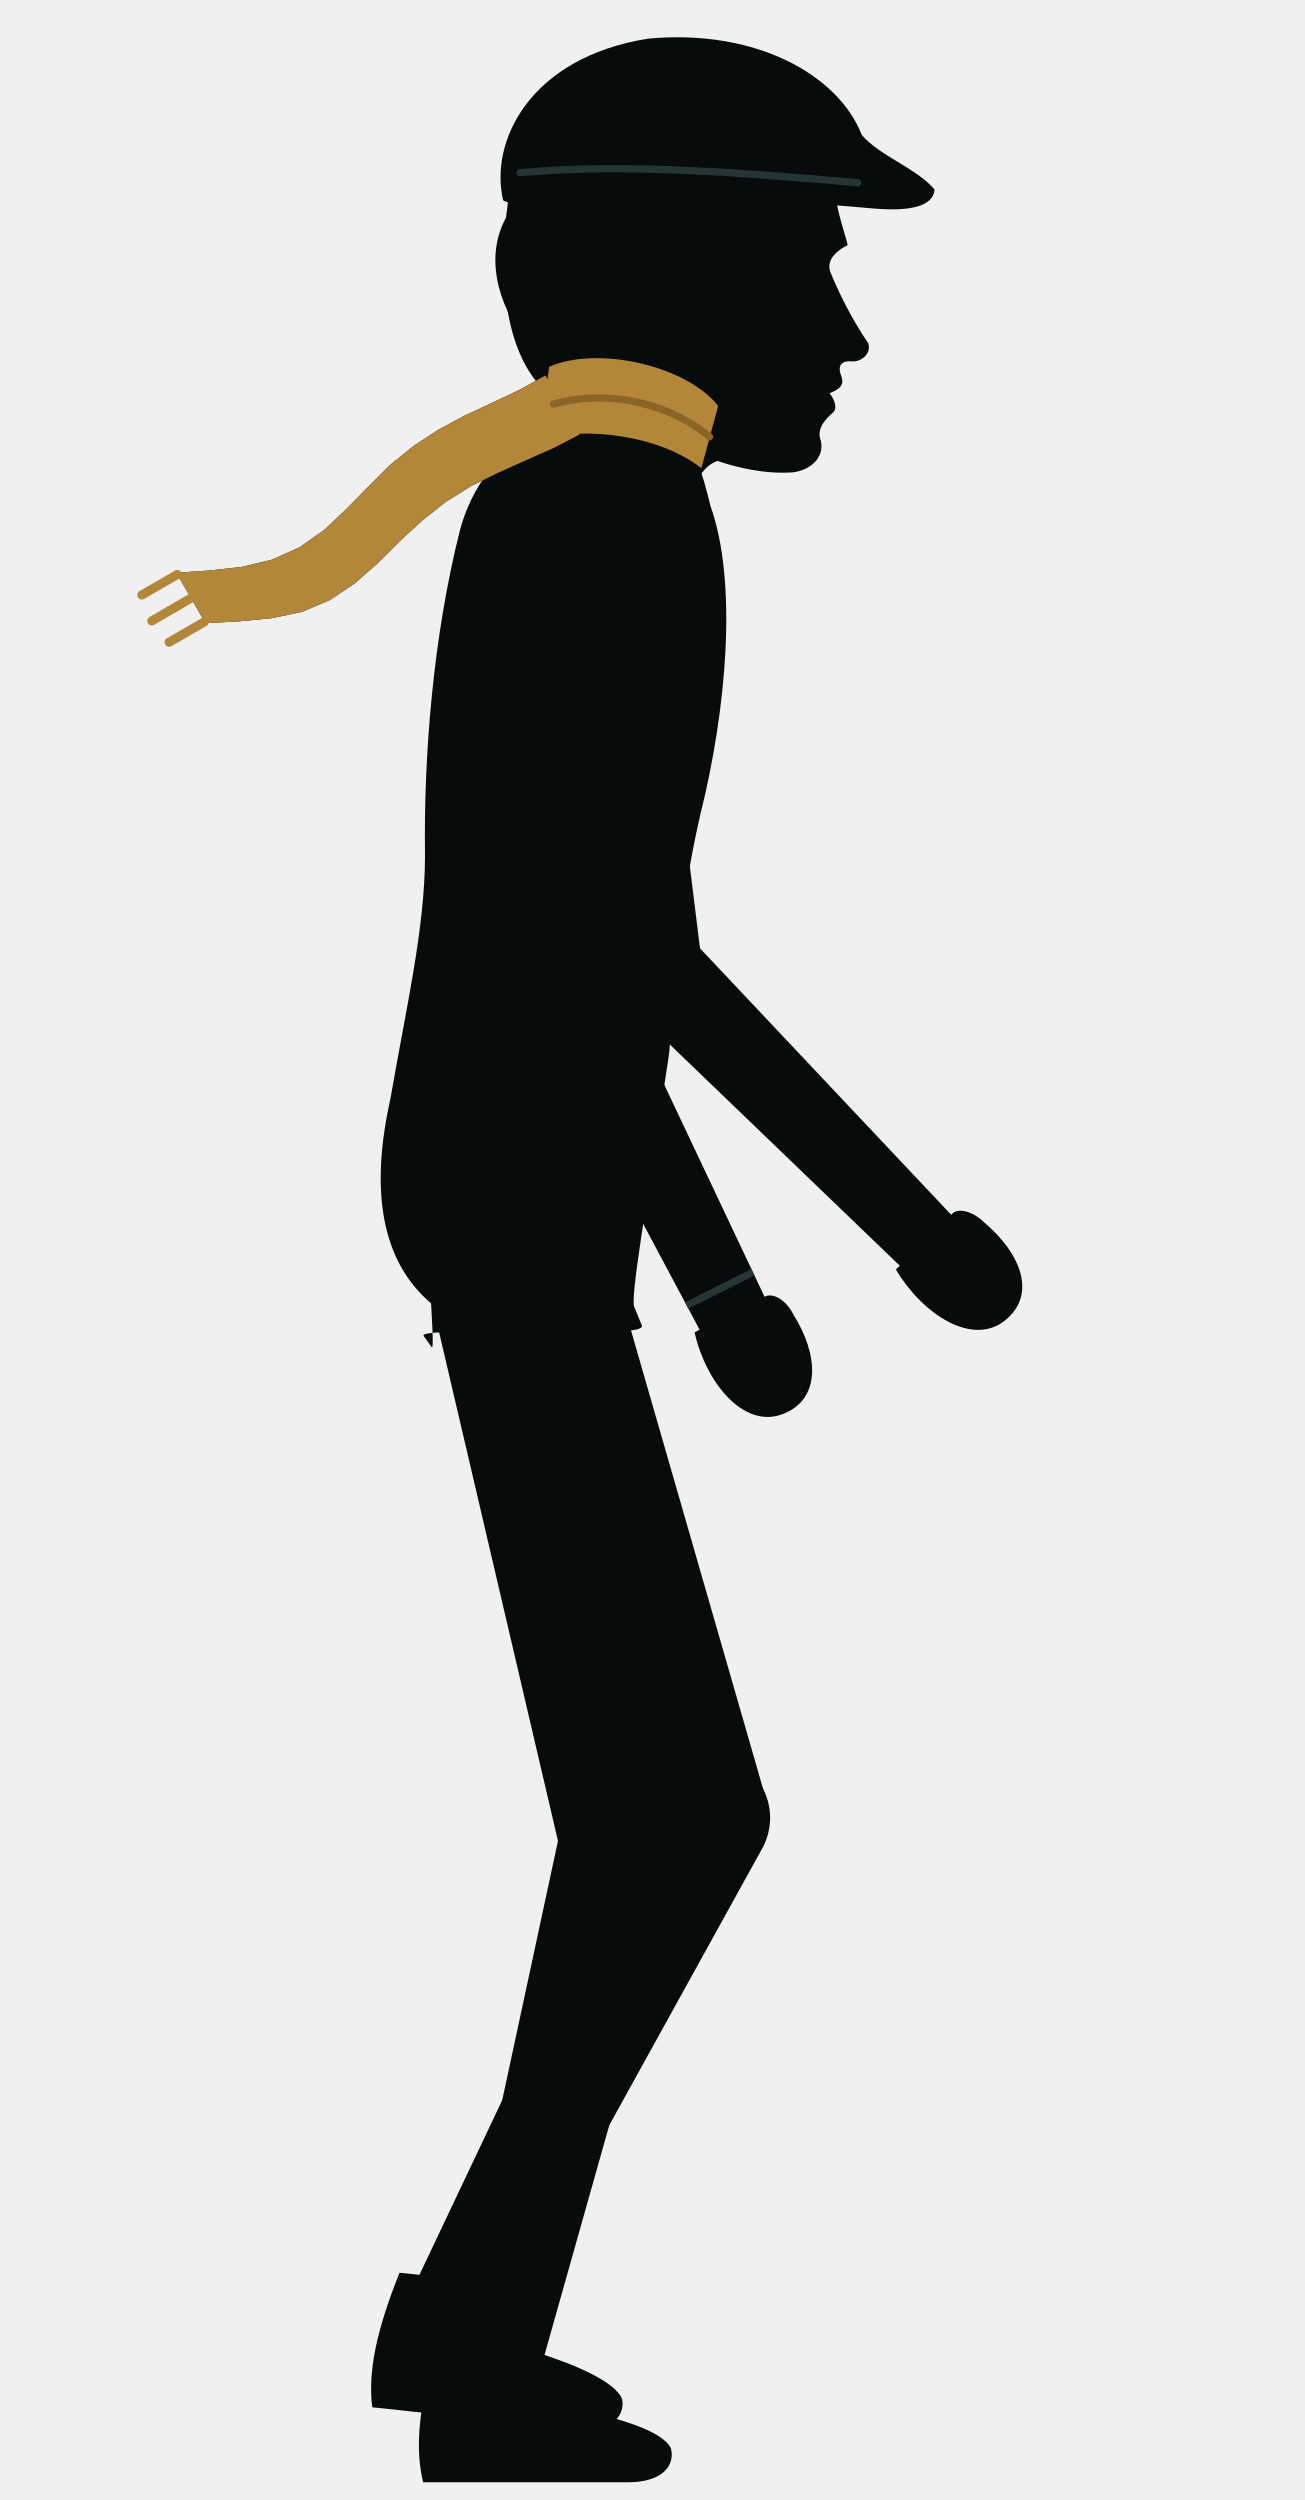
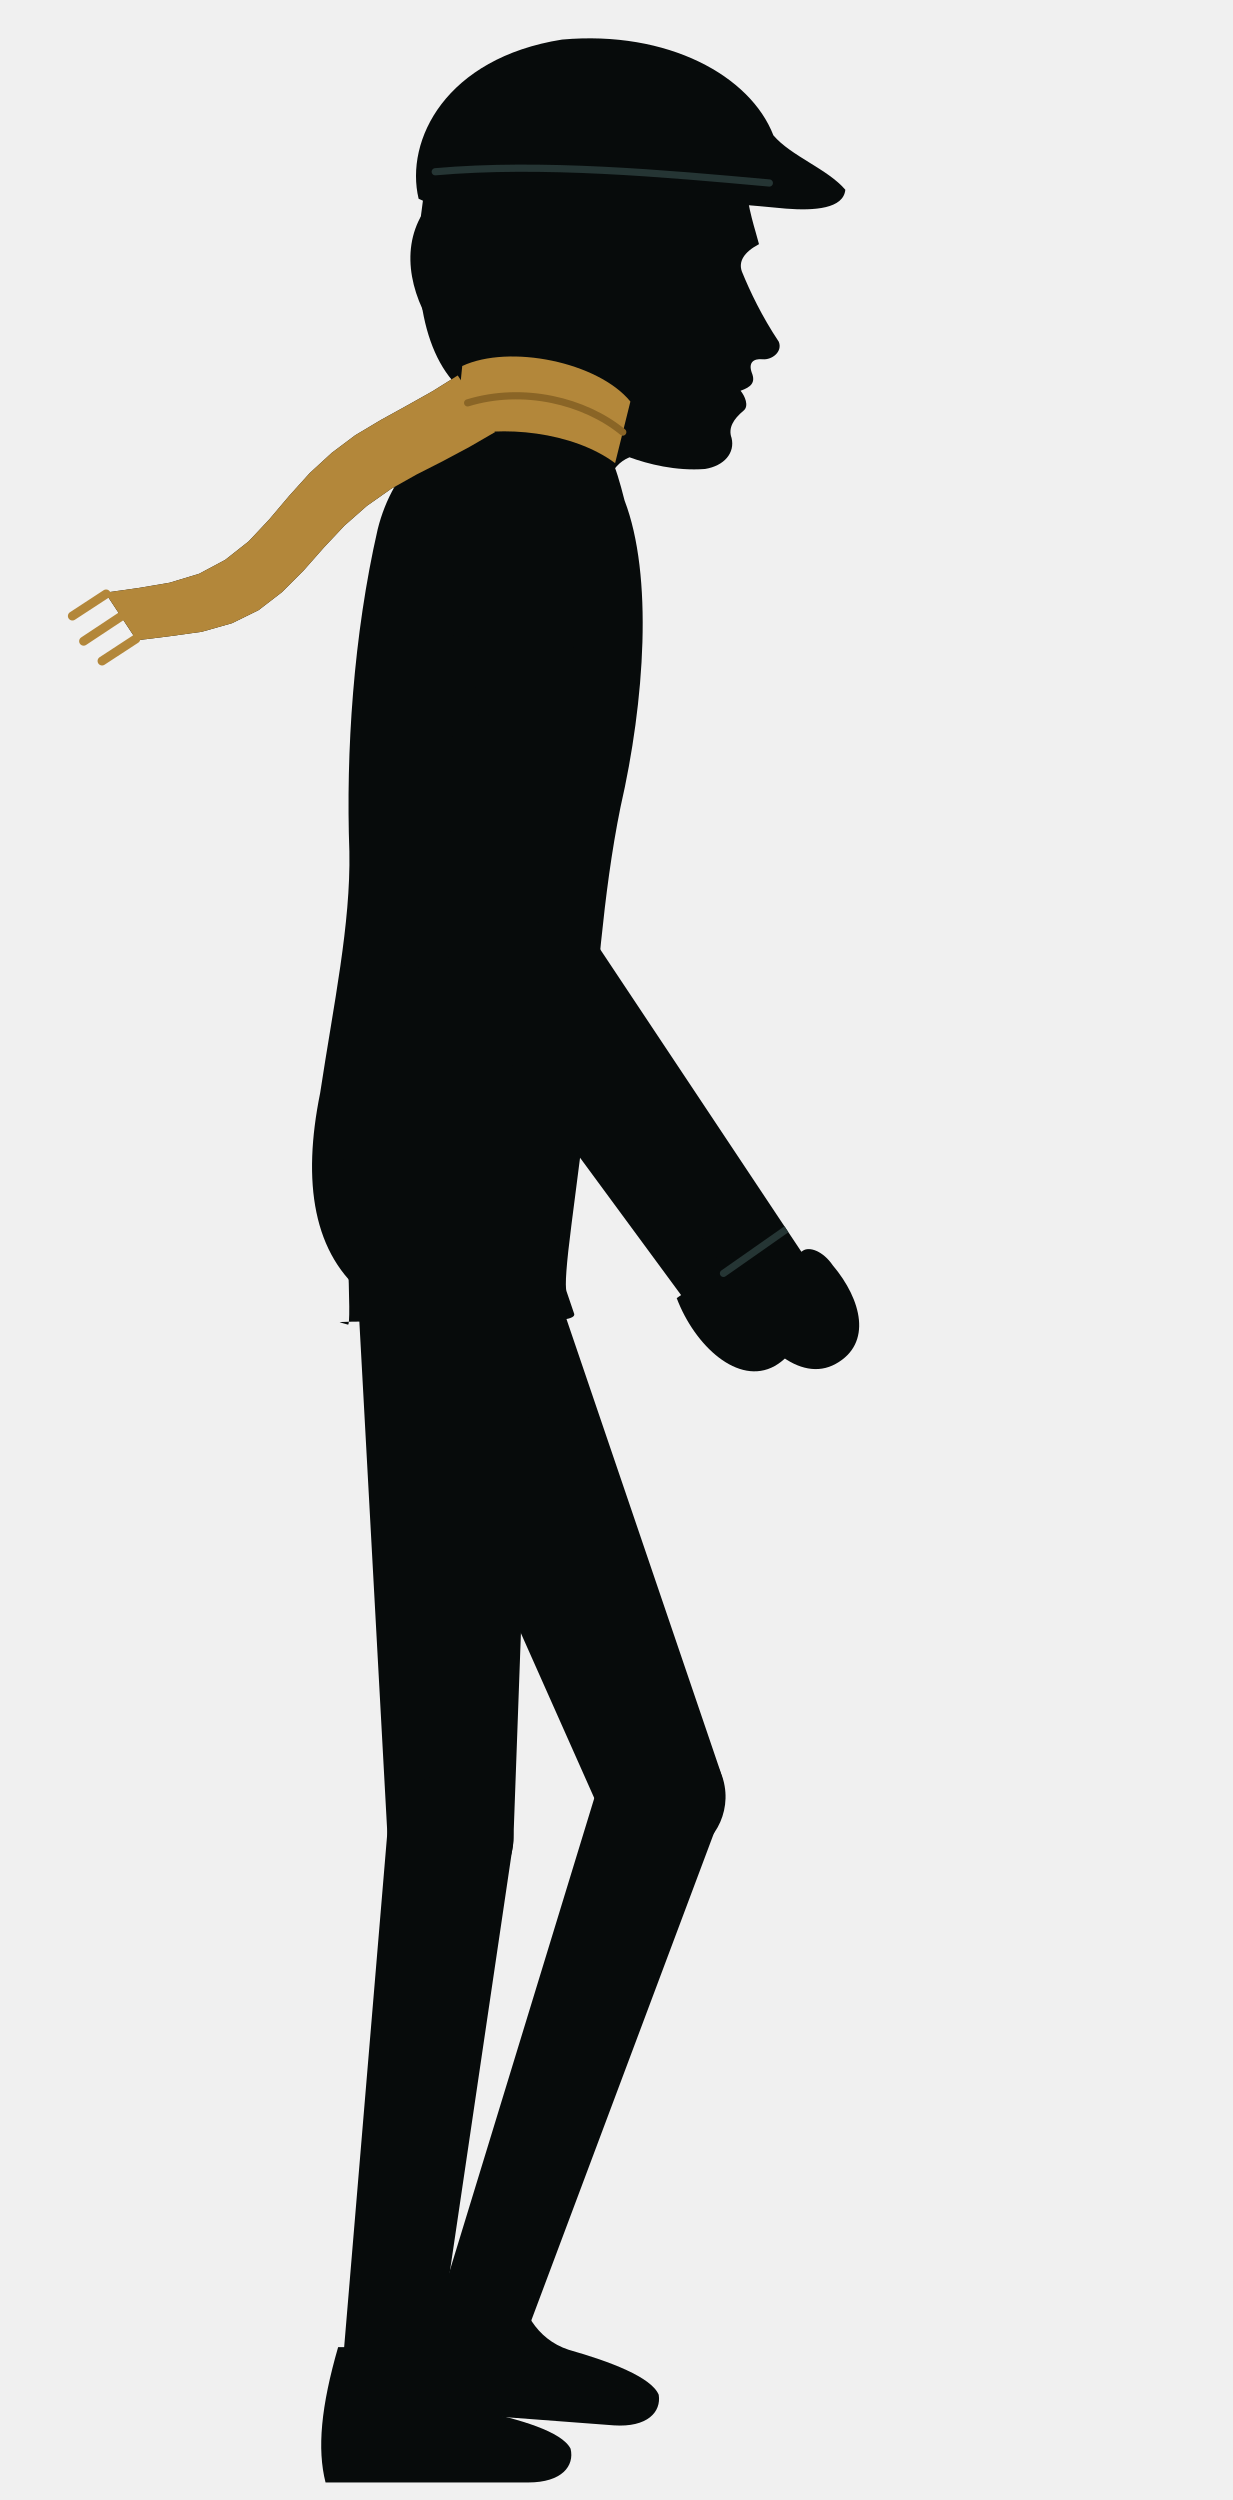
- <svg xmlns="http://www.w3.org/2000/svg" viewBox="-113 -548 287 550" width="287" height="550">
+ <svg xmlns="http://www.w3.org/2000/svg" viewBox="-99 -554 274 556" width="274" height="556">
  <defs>
    <g id="joueur-pas-19">
-       <path d="M-19.5 -268.2 L10.5 -139.8 A14 14 0 0 0 38 -144.9 L19.8 -275.6 A20 20 0 1 0 -19.5 -268.2 Z" />
-       <path d="M10.4 -146 L-16.5 -20.9 A10 10 0 0 0 2.9 -16.1 L37.6 -139.2 A14 14 0 1 0 10.4 -146 Z" />
-       <path d="M -17.1 -32 C -20.8 -18.8 -21.8 -9.4 -19.9 -1.9 L 25.2 -1.9 C 32.7 -1.9 35.6 -5.6 34.6 -9.4 C 32.7 -13.2 23.3 -16 13.9 -17.9 C 6.4 -19.7 2.7 -26.3 1.7 -32 Z" />
-       <path d="M-18.6 -265.5 L29.2 -142.7 A14 14 0 0 0 55.7 -151.6 L19.2 -278.3 A20 20 0 1 0 -18.6 -265.5 Z" />
-       <path d="M29.6 -153.7 L-25.2 -38.1 A10 10 0 0 0 -7.4 -29 L54.5 -141 A14 14 0 1 0 29.6 -153.7 Z" />
-       <path d="M -25.1 -48 C -30.2 -35.3 -32.1 -26.1 -31.1 -18.4 L 13.8 -13.6 C 21.3 -12.8 24.5 -16.3 23.9 -20.1 C 22.5 -24 13.4 -27.9 4.3 -30.7 C -3 -33.4 -6 -40.3 -6.4 -46 Z" />
-       <path d="M 13.5 -456.5 C 2.1 -453.9 -8.1 -445.1 -11.8 -431.4 C -17.7 -408 -19.8 -382 -19.5 -359.8 C -19.5 -343.7 -23.7 -326.1 -27.1 -306.3 C -31.5 -286.7 -29.5 -270.4 -17.6 -260.8 L 11.9 -255.2 C 23.8 -261.8 29.3 -281.3 32.2 -305.1 C 35.1 -328.9 36.5 -348.9 41 -368.5 C 46.9 -392 49.3 -419.9 43.3 -436.7 C 41.3 -445 39.8 -449.3 36.1 -451.7 Z" />
-       <path d="M-11.5 -334.7 Q-23.5 -336.1 -22.3 -319.1 L-18.6 -267.8 Q-17.4 -250.8 -18 -251.6 L-19.8 -254.1 Q-20.4 -255 -10.5 -255 L19 -255 Q28.8 -255 28.2 -256.4 L26.5 -260.6 Q26 -262.1 28 -275.4 L34.1 -315.5 Q36.1 -328.8 24.2 -330.3 Z" />
-       <path d="M5.7 -429.9 L21.6 -333.2 A10 10 0 0 0 41.4 -336.1 L29.4 -433.3 A12 12 0 1 0 5.7 -429.9 Z" />
-       <path d="M24.6 -327.6 L85.1 -269.4 A8 8 0 0 0 96.4 -280.6 L38.8 -341.7 A10 10 0 1 0 24.6 -327.6 Z" />
-       <path d="M 84.1 -268.7 C 89.9 -258.9 100.9 -251.7 108.1 -257.5 C 115.3 -263.3 111.4 -272.4 103.6 -279 C 101 -281.6 97.8 -282.3 96.5 -281 Z" />
-       <path d="M5.5 -432.5 L0.3 -334.6 A10 10 0 0 0 20.3 -333.2 L29.5 -430.7 A12 12 0 1 0 5.5 -432.5 Z" />
-       <path d="M1.5 -329.4 L41 -255.3 A8 8 0 0 0 55.3 -262.5 L19.4 -338.4 A10 10 0 1 0 1.5 -329.4 Z" />
-       <path d="M 39.8 -254.9 C 42.3 -243.8 50.6 -233.6 59.2 -236.9 C 67.8 -240.2 67 -250.1 61.6 -258.7 C 60 -262 57.1 -263.6 55.4 -262.8 Z" />
-       <path d="M 11.9 -434.6 C 12.8 -445.2 11.4 -453.8 8.8 -460.4 C -1.2 -467.7 -3.9 -484.9 -1.2 -503.9 C 1.7 -524.9 19.8 -537.1 39.9 -536.4 C 58.9 -534.8 69.6 -523.2 70.4 -508.2 C 70.9 -501.8 72.7 -497.4 73.5 -494.1 C 70.1 -492.3 68.9 -490.3 69.7 -488.1 C 71.5 -483.7 74.2 -478.1 78 -472.5 C 78.8 -470.3 76.5 -468.3 74.4 -468.5 C 72.3 -468.7 71.2 -467.7 72 -465.5 C 72.9 -463.3 71.8 -462.4 69.5 -461.5 C 70.5 -460.3 71.4 -458.1 70.2 -457.2 C 67.9 -455.2 66.7 -453.2 67.6 -451 C 68.3 -447.8 66 -444.8 61.6 -444.1 C 55.2 -443.6 49 -445.2 44.8 -446.6 C 40.4 -444.9 38.9 -439.7 38.3 -432.3 Z" />
-       <path d="M 0.9 -503.7 C -6.2 -495.8 -5 -485 0.6 -476 C 2.2 -482.3 5.7 -486.2 6.3 -492.6 C 8 -488.1 10 -485.9 12.1 -485.7 Z" />
-       <path d="M -2.3 -503.9 C -5.4 -517 3.7 -535.4 29.6 -539.5 C 53.2 -541.7 71.4 -531.6 76.6 -518.3 C 80.5 -513.7 88.8 -510.9 92.6 -506.3 C 92.3 -502.1 85.8 -501.6 79.5 -502.1 C 64.7 -503.4 41.5 -505.4 22.2 -503.9 C 11.4 -502.7 2.8 -501.4 -2.3 -503.9 Z" />
-       <path d="M 7.8 -467.3 C 18.4 -472 38 -467.6 45 -458.7 L 41.3 -445 C 32.1 -452.2 16.2 -454.2 5.8 -451.4 Z" />
-       <path d="M7 -465.4 L1.2 -462.2 L-4.7 -459.4 L-10.7 -456.6 L-16.5 -453.5 L-22 -449.9 L-27.2 -445.7 L-32 -440.9 L-36.8 -436 L-41.7 -431.4 L-47.1 -427.6 L-53.1 -424.9 L-59.7 -423.3 L-66.9 -422.5 L-74.2 -422 L-67.8 -410.9 L-60.4 -411.3 L-53.2 -412 L-46.5 -413.4 L-40.4 -416 L-34.9 -419.7 L-29.9 -424.1 L-25.1 -428.9 L-20.1 -433.5 L-14.9 -437.6 L-9.3 -441.1 L-3.4 -444 L2.6 -446.7 L8.7 -449.4 L14.5 -452.4 Z" />
+       <path d="M-18.3 -269.8 L35.3 -149.3 A14 14 0 0 0 61.4 -159.5 L18.9 -284.4 A20 20 0 1 0 -18.3 -269.8 Z" />
+       <path d="M34.7 -159.1 L-2.7 -36.8 A10 10 0 0 0 16.3 -30.3 L61.2 -150.1 A14 14 0 1 0 34.7 -159.1 Z" />
+       <path d="M -2.4 -47.7 C -7.2 -34.9 -8.8 -25.6 -7.5 -18 L 37.5 -14.6 C 45 -14.1 48.1 -17.6 47.5 -21.4 C 45.9 -25.3 36.7 -28.8 27.5 -31.4 C 20.1 -33.8 16.8 -40.7 16.3 -46.4 Z" />
+       <path d="M-20 -276.9 L-12.8 -145.2 A14 14 0 0 0 15.2 -145.4 L20 -277.2 A20 20 0 1 0 -20 -276.9 Z" />
+       <path d="M-12.8 -147.1 L-23.5 -19.6 A10 10 0 0 0 -3.6 -17.3 L15.1 -143.9 A14 14 0 1 0 -12.8 -147.1 Z" />
+       <path d="M -23.8 -32 C -27.6 -18.8 -28.5 -9.4 -26.6 -1.9 L 18.5 -1.9 C 26 -1.9 28.8 -5.6 27.9 -9.4 C 26 -13.2 16.6 -16 7.2 -17.9 C -0.3 -19.7 -4.1 -26.3 -5 -32 Z" />
+       <path d="M 9.7 -461.9 C -1.6 -459 -11.6 -450 -15 -436.3 C -20.4 -412.7 -22.1 -386.8 -21.3 -364.6 C -21 -348.4 -24.8 -330.7 -27.8 -310.9 C -31.8 -291.2 -29.5 -274.9 -17.3 -265.6 L 12.3 -260.6 C 24.1 -267.5 29.1 -287 31.5 -310.9 C 33.9 -334.8 35 -354.8 39 -374.5 C 44.4 -398.1 46.3 -426 39.9 -442.7 C 37.8 -451 36.2 -455.2 32.4 -457.6 Z" />
+       <path d="M-12.8 -339.6 Q-24.7 -340.8 -24 -324.5 L-21.7 -275.6 Q-21 -259.3 -21.6 -259.4 L-23.4 -259.9 Q-24 -260.1 -13.3 -260.1 L18.6 -260.1 Q29.2 -260.1 28.7 -261.8 L27 -266.8 Q26.4 -268.5 28.1 -281.7 L33.2 -321.4 Q34.9 -334.7 23 -335.9 Z" />
+       <path d="M2.3 -437.5 L0.8 -339.5 A10 10 0 0 0 20.8 -338.8 L26.2 -436.7 A12 12 0 1 0 2.3 -437.5 Z" />
+       <path d="M2.8 -333.5 L52.6 -265.8 A8 8 0 0 0 65.7 -275 L19.2 -344.9 A10 10 0 1 0 2.8 -333.5 Z" />
+       <path d="M 51.5 -265.3 C 55.5 -254.7 65.2 -245.7 73.3 -250.2 C 81.3 -254.8 79.1 -264.4 72.5 -272.2 C 70.4 -275.2 67.3 -276.4 65.8 -275.3 Z" />
+       <path d="M2.3 -435.8 L14.6 -338.6 A10 10 0 0 0 34.5 -340.7 L26.2 -438.3 A12 12 0 1 0 2.3 -435.8 Z" />
+       <path d="M16.4 -333.9 L66.2 -266.3 A8 8 0 0 0 79.3 -275.5 L32.8 -345.4 A10 10 0 1 0 16.4 -333.9 Z" />
+       <path d="M 65.1 -265.8 C 69.2 -255.2 78.9 -246.2 86.9 -250.7 C 95 -255.2 92.7 -264.9 86.2 -272.6 C 84.1 -275.7 81 -276.9 79.5 -275.8 Z" />
+       <path d="M 8 -440.4 C 8.9 -450.9 7.6 -459.6 5 -466.2 C -5 -473.5 -7.7 -490.8 -4.9 -509.7 C -1.9 -530.7 16.2 -542.9 36.4 -542.1 C 55.4 -540.4 66 -528.8 66.8 -513.8 C 67.3 -507.4 69 -502.9 69.8 -499.7 C 66.4 -497.9 65.2 -495.8 66 -493.6 C 67.8 -489.2 70.4 -483.7 74.2 -478 C 75.1 -475.8 72.7 -473.9 70.6 -474.1 C 68.5 -474.3 67.4 -473.3 68.2 -471.1 C 69.1 -468.9 68 -467.9 65.7 -467.1 C 66.7 -465.9 67.6 -463.7 66.4 -462.7 C 64.1 -460.8 62.9 -458.8 63.7 -456.6 C 64.5 -453.3 62.1 -450.4 57.8 -449.7 C 51.3 -449.2 45.1 -450.8 41 -452.3 C 36.6 -450.5 35 -445.4 34.4 -438 Z" />
+       <path d="M -2.8 -509.5 C -9.9 -501.6 -8.7 -490.9 -3.2 -481.8 C -1.5 -488.1 2 -492 2.6 -498.3 C 4.3 -493.9 6.2 -491.6 8.4 -491.4 Z" />
+       <path d="M -5.9 -509.8 C -9 -522.8 0.1 -541.1 26 -545.2 C 49.6 -547.3 67.9 -537.1 73 -523.9 C 76.9 -519.3 85.1 -516.4 89 -511.8 C 88.6 -507.6 82.2 -507.1 75.8 -507.6 C 61 -509 37.8 -511.1 18.5 -509.7 C 7.8 -508.5 -0.9 -507.2 -5.9 -509.8 Z" />
+       <path d="M 3.8 -472.6 C 14.3 -477.5 34 -473.5 41.2 -464.7 L 37.8 -451 C 28.4 -458 12.5 -459.6 2.2 -456.7 Z" />
+       <path d="M2.8 -470.5 L-2.8 -467 L-8.5 -463.8 L-14.3 -460.6 L-20 -457.2 L-25.2 -453.3 L-30.1 -448.8 L-34.7 -443.7 L-39.1 -438.5 L-43.7 -433.6 L-48.9 -429.5 L-54.7 -426.4 L-61.3 -424.4 L-68.4 -423.2 L-75.6 -422.2 L-68.6 -411.6 L-61.3 -412.5 L-54.1 -413.5 L-47.4 -415.4 L-41.5 -418.3 L-36.3 -422.3 L-31.5 -427.1 L-27 -432.2 L-22.4 -437.1 L-17.4 -441.5 L-12 -445.3 L-6.3 -448.5 L-0.4 -451.5 L5.4 -454.6 L11.1 -457.9 Z" />
    </g>
-     <mask id="joueur-pas-19-dedans" maskUnits="userSpaceOnUse" x="-113" y="-548" width="287" height="550">
+     <mask id="joueur-pas-19-dedans" maskUnits="userSpaceOnUse" x="-99" y="-554" width="274" height="556">
      <use href="#joueur-pas-19" fill="#fff" />
    </mask>
  </defs>
  <use href="#joueur-pas-19" fill="#070b0b" />
  <g mask="url(#joueur-pas-19-dedans)" fill="none" stroke="#253534" stroke-linecap="round">
-     <path d="M 37.3 -260.4 L 53.4 -268.5" stroke-width="1.6" />
-     <path d="M 1.4 -510 C 25 -512.2 52.5 -509.8 75.7 -507.8" stroke-width="1.6" />
+     <path d="M 61.9 -270.8 L 76.6 -281.1" stroke-width="1.6" />
+     <path d="M -2.2 -515.8 C 21.4 -517.9 48.9 -515.4 72.1 -513.3" stroke-width="1.6" />
  </g>
  <g>
-     <path d="M 7.8 -467.3 C 18.4 -472 38 -467.6 45 -458.7 L 41.3 -445 C 32.1 -452.2 16.2 -454.2 5.8 -451.4 Z" fill="#b3873a" />
-     <path d="M7 -465.4 L1.2 -462.2 L-4.7 -459.4 L-10.7 -456.6 L-16.5 -453.5 L-22 -449.9 L-27.2 -445.7 L-32 -440.9 L-36.8 -436 L-41.7 -431.4 L-47.1 -427.6 L-53.1 -424.9 L-59.7 -423.3 L-66.9 -422.5 L-74.2 -422 L-67.8 -410.9 L-60.4 -411.3 L-53.2 -412 L-46.5 -413.4 L-40.4 -416 L-34.9 -419.7 L-29.9 -424.1 L-25.1 -428.9 L-20.1 -433.5 L-14.9 -437.6 L-9.3 -441.1 L-3.4 -444 L2.6 -446.7 L8.7 -449.4 L14.5 -452.4 Z" fill="#b3873a" />
-     <path d="M-74 -421.6 L-81.8 -417.1 M-71 -416.4 L-79.6 -411.4 M-68 -411.2 L-75.8 -406.7" fill="none" stroke="#b3873a" stroke-width="2" stroke-linecap="round" />
-     <path d="M 8.8 -459.1 C 21.3 -462.6 34.9 -458.9 43.1 -451.9" fill="none" stroke="#8a6526" stroke-width="1.6" stroke-linecap="round" />
+     <path d="M 3.8 -472.6 C 14.3 -477.5 34 -473.5 41.2 -464.7 L 37.8 -451 C 28.4 -458 12.5 -459.6 2.2 -456.7 Z" fill="#b3873a" />
+     <path d="M2.8 -470.5 L-2.8 -467 L-8.5 -463.8 L-14.3 -460.6 L-20 -457.2 L-25.2 -453.3 L-30.1 -448.8 L-34.7 -443.7 L-39.1 -438.5 L-43.7 -433.6 L-48.9 -429.5 L-54.7 -426.4 L-61.3 -424.4 L-68.4 -423.2 L-75.6 -422.2 L-68.6 -411.6 L-61.3 -412.5 L-54.1 -413.5 L-47.4 -415.4 L-41.5 -418.3 L-36.3 -422.3 L-31.5 -427.1 L-27 -432.2 L-22.4 -437.1 L-17.4 -441.5 L-12 -445.3 L-6.3 -448.5 L-0.4 -451.5 L5.4 -454.6 L11.1 -457.9 Z" fill="#b3873a" />
+     <path d="M-75.4 -421.9 L-82.9 -417 M-72.1 -416.9 L-80.4 -411.4 M-68.8 -411.9 L-76.3 -407" fill="none" stroke="#b3873a" stroke-width="2" stroke-linecap="round" />
+     <path d="M 5 -464.4 C 17.4 -468.2 31.1 -464.8 39.5 -457.9" fill="none" stroke="#8a6526" stroke-width="1.6" stroke-linecap="round" />
  </g>
</svg>
